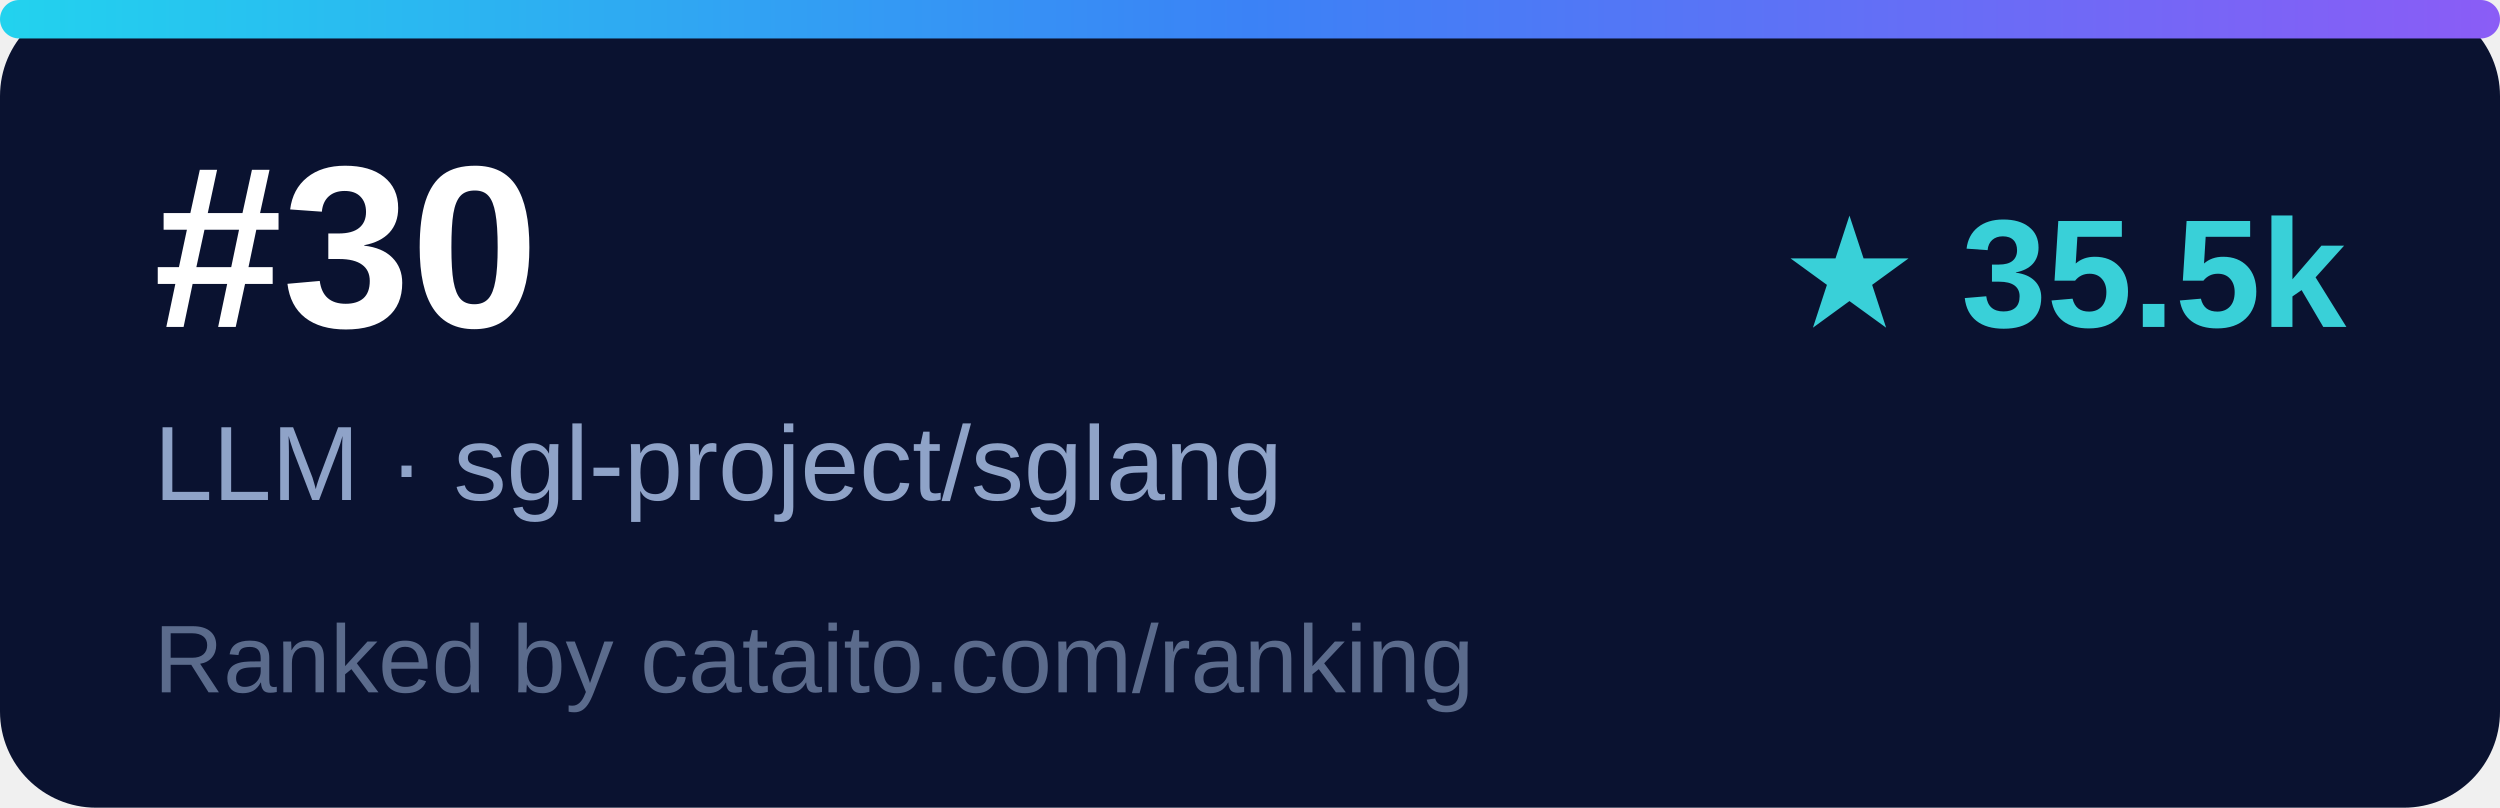
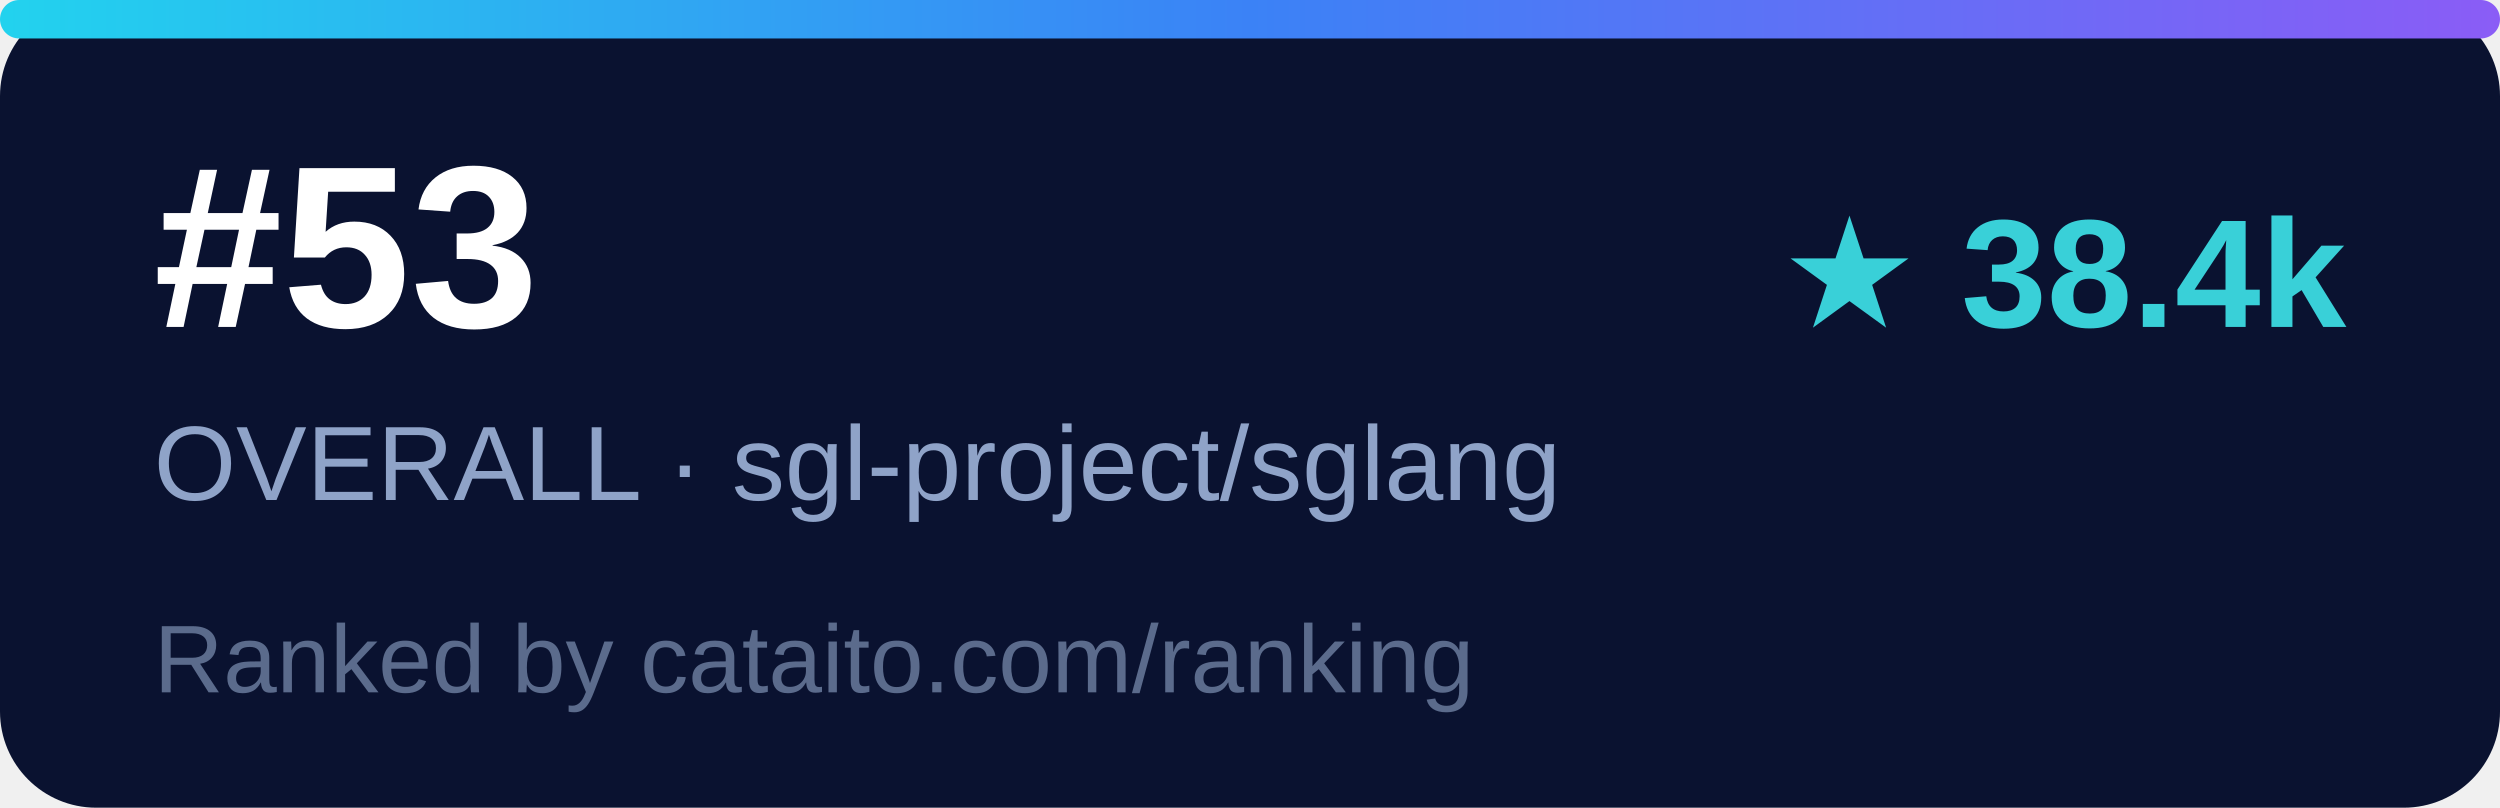
- <svg xmlns="http://www.w3.org/2000/svg" width="260" height="84" viewBox="0 0 260 84" role="img" aria-label="sgl-project/sglang ranked #30 on Cataito">
+ <svg xmlns="http://www.w3.org/2000/svg" width="260" height="84" viewBox="0 0 260 84" role="img" aria-label="sgl-project/sglang ranked #53 on Cataito">
  <defs>
    <linearGradient id="g" x1="0" y1="0" x2="1" y2="0">
      <stop offset="0%" stop-color="#22D3EE" />
      <stop offset="50%" stop-color="#3B82F6" />
      <stop offset="100%" stop-color="#8B5CF6" />
    </linearGradient>
  </defs>
  <rect width="260" height="84" rx="10" fill="#0A1230" />
  <rect width="260" height="4" rx="2" fill="url(#g)" />
-   <text x="16" y="34" font-size="24" font-weight="800" fill="#FFFFFF" font-family="Arial, sans-serif">#30</text>
-   <text x="16" y="52" font-size="11" fill="#8FA3C8" font-family="Arial, sans-serif">LLM · sgl-project/sglang</text>
-   <text x="244" y="34" font-size="16" font-weight="700" fill="#39D0D8" text-anchor="end" font-family="Arial, sans-serif">★ 35.5k</text>
+   <text x="16" y="34" font-size="24" font-weight="800" fill="#FFFFFF" font-family="Arial, sans-serif">#53</text>
+   <text x="16" y="52" font-size="11" fill="#8FA3C8" font-family="Arial, sans-serif">OVERALL · sgl-project/sglang</text>
+   <text x="244" y="34" font-size="16" font-weight="700" fill="#39D0D8" text-anchor="end" font-family="Arial, sans-serif">★ 38.4k</text>
  <text x="16" y="72" font-size="10" fill="#5B6B8C" font-family="Arial, sans-serif">Ranked by cataito.com/ranking</text>
</svg>
